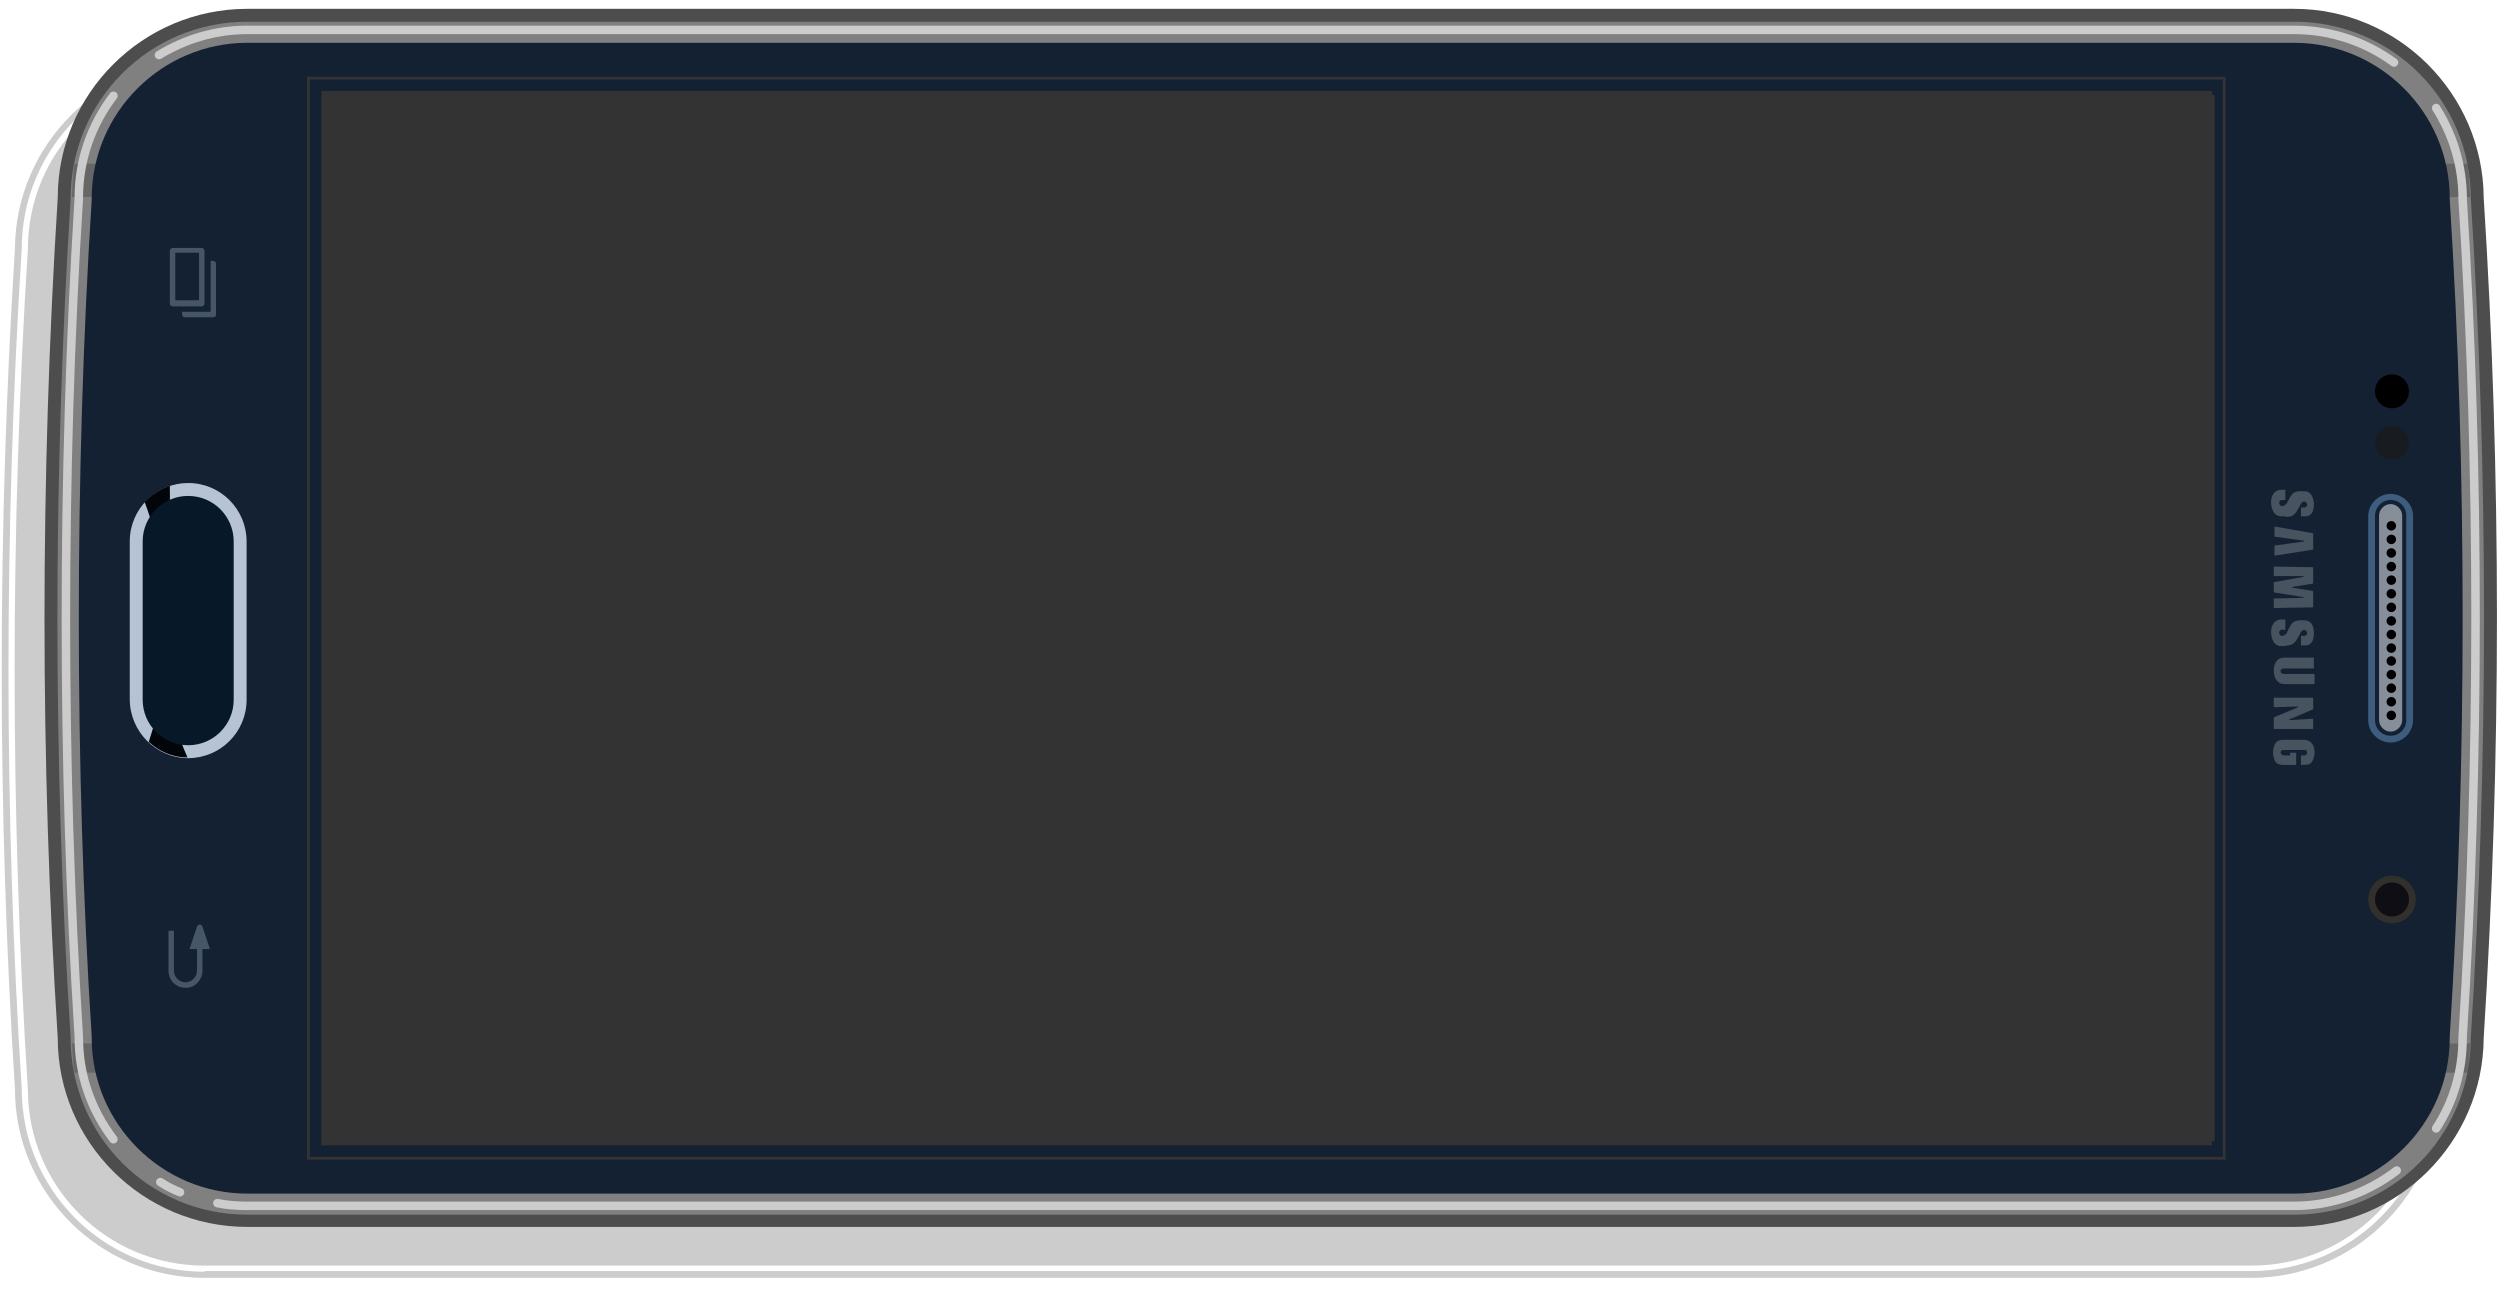
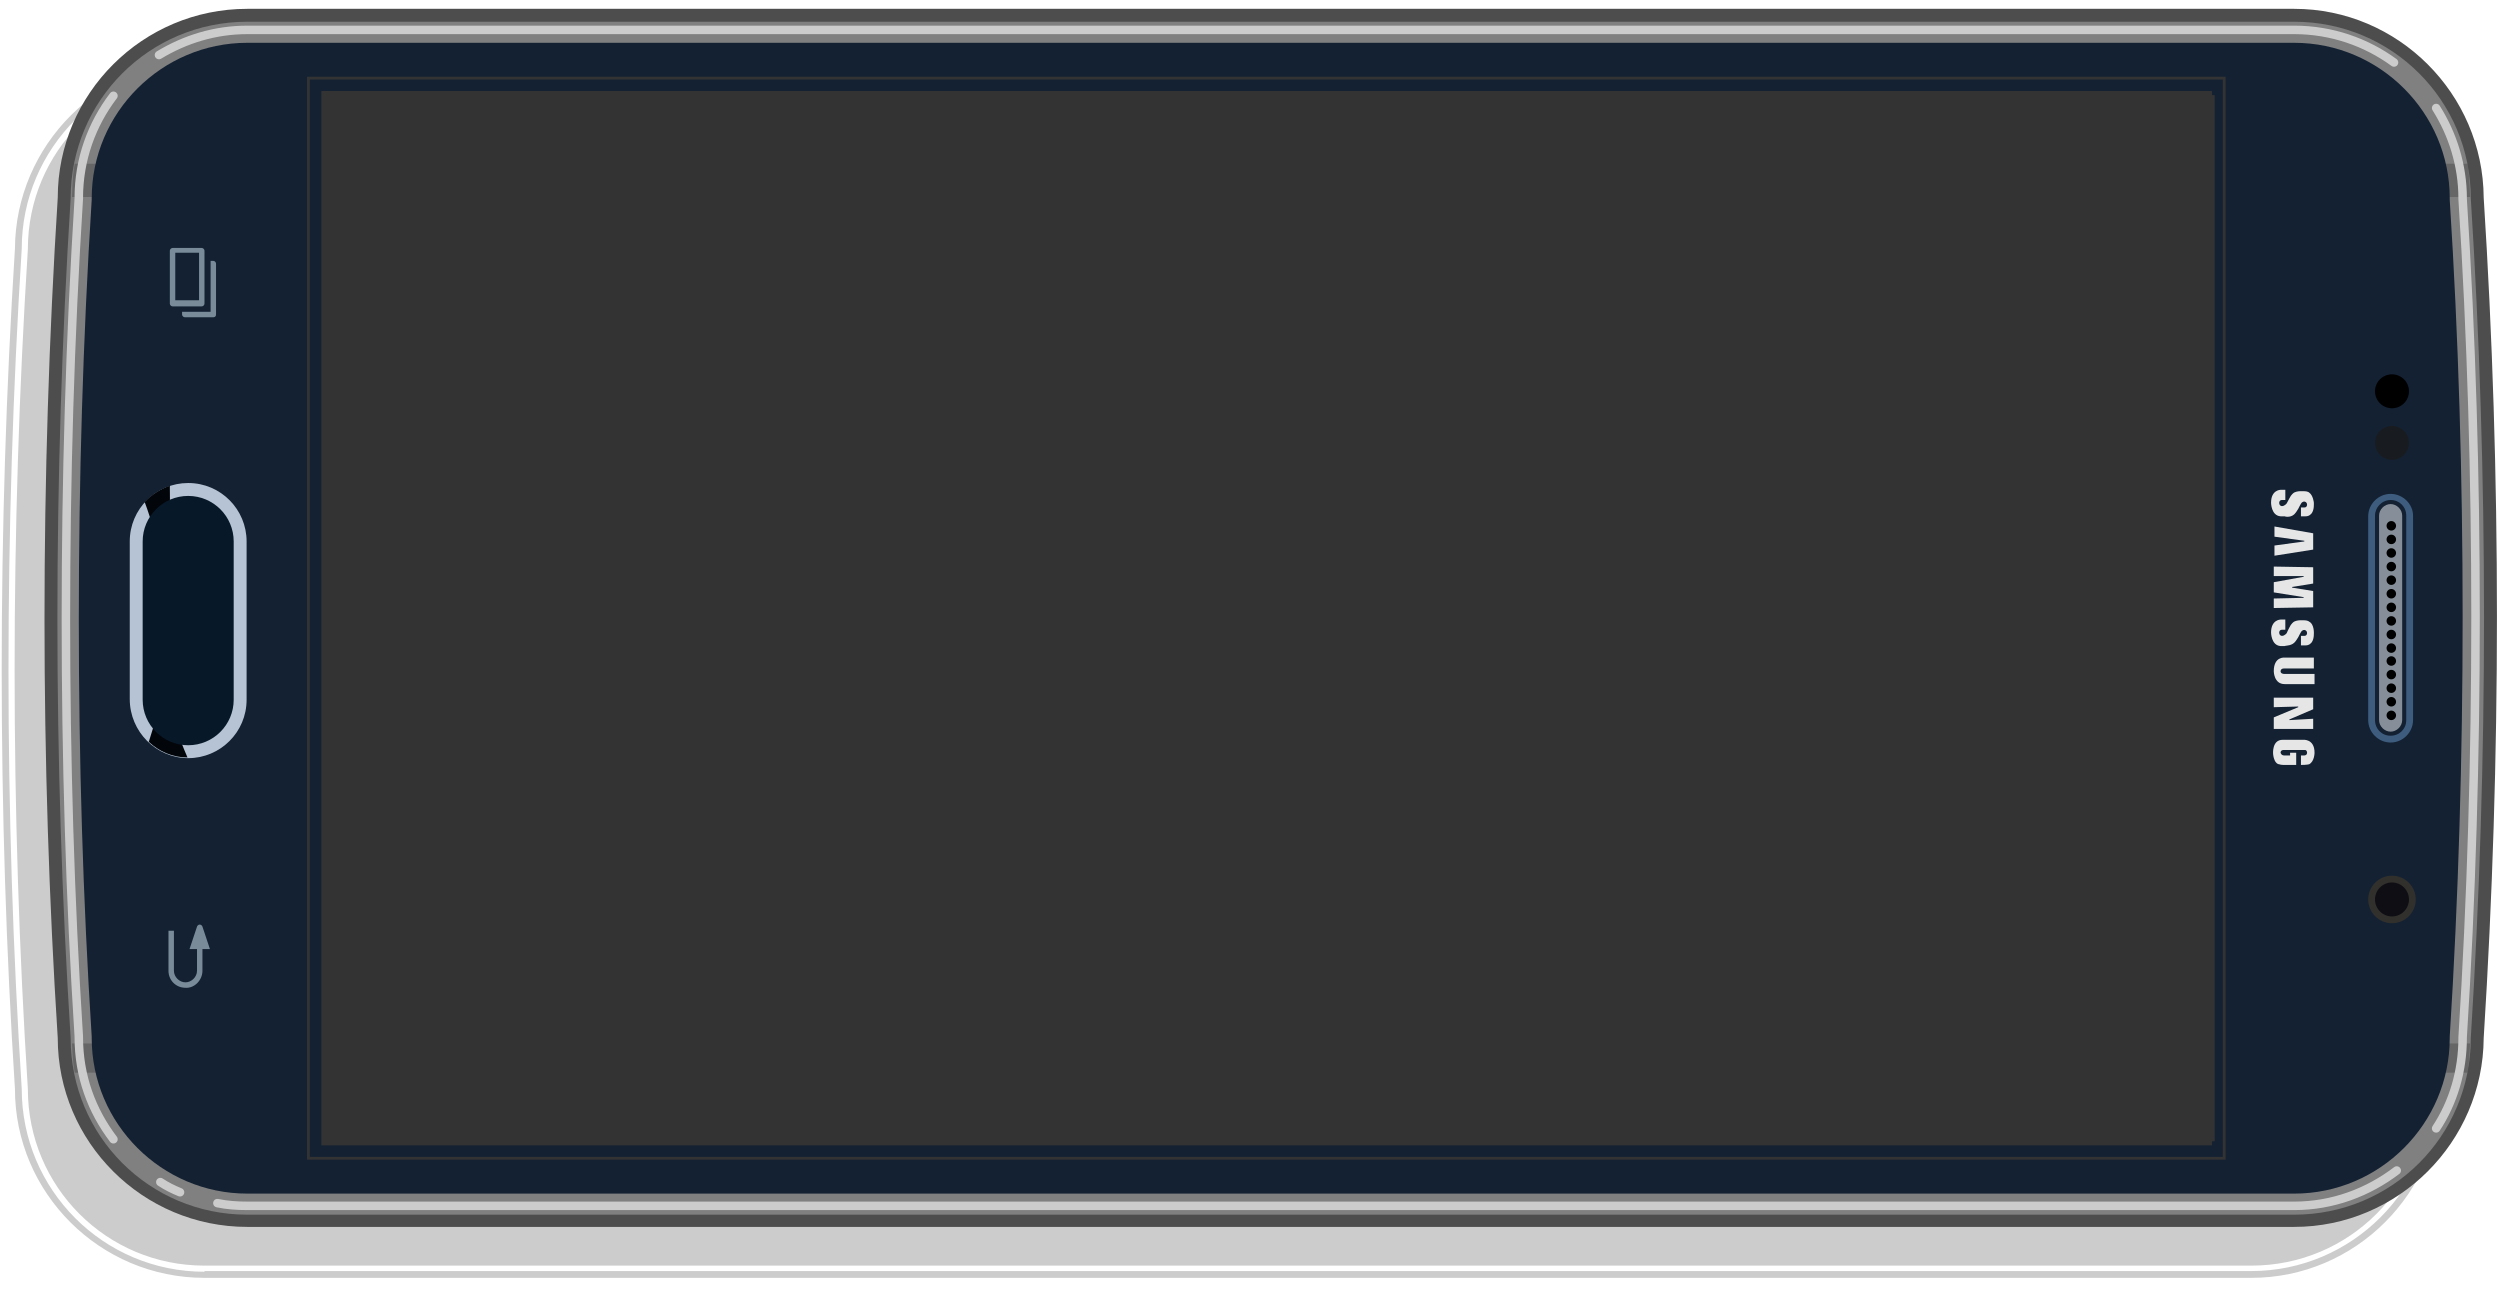
<svg xmlns="http://www.w3.org/2000/svg" viewBox="0 0 368 190" enable-background="new 0 0 368 190">
  <style type="text/css">.st0{opacity:0.2;} .st1{fill:#808080;} .st2{fill:#4D4D4D;} .st3{fill:#132133;} .st4{fill:#B6C3D4;} .st5{fill:none;stroke:#333333;stroke-width:0.413;stroke-miterlimit:10;} .st6{fill:#333333;} .st7{fill:none;stroke:#CCCCCC;stroke-width:1.25;stroke-linecap:round;stroke-miterlimit:10;} .st8{fill:none;stroke:#CCCCCC;stroke-width:1.25;stroke-linecap:round;stroke-linejoin:round;stroke-miterlimit:10;} .st9{fill:#02050A;} .st10{fill:#071829;} .st11{fill:#181C21;} .st12{fill:#31302C;} .st13{fill:#3E5D7E;} .st14{opacity:0.5;fill:#FAFEFF;} .st15{opacity:0.5;} .st16{fill:#798B99;} .st17{opacity:0.25;} .st18{fill-rule:evenodd;clip-rule:evenodd;fill:#E6E6E6;} .st19{fill:#0F0E14;}</style>
-   <g class="st0">
-     <path d="M30.1 187.2c-14.9 0-26.9-12.1-26.9-26.9-2.6-40.7-2.6-82.3 0-123.7 0-14.8 12.1-26.9 26.9-26.9h301.3c14.9 0 26.9 12.1 26.9 26.9 2.6 40.7 2.6 82.3 0 123.6 0 14.8-12.1 26.9-26.9 26.9h-301.3zM331.4 10.7c14.4 0 26 11.6 26 26 2.6 41 2.6 82.2 0 123.6 0 14.4-11.6 26-26 26h-301.3c-14.4 0-26-11.6-26-26-2.6-41-2.6-82.2 0-123.6 0-14.4 11.6-26 26-26h301.3m0-1.9h-301.3c-15.3 0-27.8 12.5-27.9 27.8-2.6 41.3-2.6 82.9 0 123.7 0 15.3 12.5 27.8 27.9 27.8h301.3c15.3 0 27.8-12.5 27.9-27.8 2.6-41.3 2.6-82.9 0-123.7 0-15.3-12.5-27.8-27.9-27.8z" />
-   </g>
+   <path d="M30.1 187.2c-14.9 0-26.9-12.1-26.9-26.9-2.6-40.7-2.6-82.3 0-123.7 0-14.8 12.1-26.9 26.9-26.9h301.3c14.9 0 26.9 12.1 26.9 26.9 2.6 40.7 2.6 82.3 0 123.6 0 14.8-12.1 26.9-26.9 26.9h-301.3zm301.3-176.5c14.4 0 26 11.6 26 26 2.6 41 2.6 82.2 0 123.6 0 14.4-11.6 26-26 26h-301.3c-14.4 0-26-11.6-26-26-2.6-41-2.6-82.2 0-123.6 0-14.4 11.6-26 26-26h301.3m0-1.9h-301.3c-15.3 0-27.8 12.5-27.9 27.8-2.6 41.3-2.6 82.9 0 123.7 0 15.3 12.5 27.8 27.9 27.8h301.3c15.3 0 27.8-12.5 27.9-27.8 2.6-41.3 2.6-82.9 0-123.7 0-15.3-12.5-27.8-27.9-27.8z" class="st0" />
  <path class="st1" d="M36.4 179.7c-14.9 0-26.9-12.1-26.9-26.9-2.6-40.7-2.6-82.3 0-123.6 0-14.8 12.1-26.9 26.9-26.9h301.3c14.9 0 26.9 12.1 26.9 26.9 2.6 40.7 2.6 82.3 0 123.6 0 14.8-12.1 26.9-26.9 26.9h-301.3z" />
  <path class="st2" d="M337.7 3.2c14.4 0 26 11.6 26 26 2.6 41 2.6 82.2 0 123.6 0 14.4-11.6 26-26 26h-301.3c-14.4 0-26-11.6-26-26-2.6-41-2.6-82.2 0-123.6 0-14.4 11.6-26 26-26h301.3m0-1.9h-301.3c-15.4 0-27.9 12.5-27.9 27.8-2.6 41.3-2.6 82.9 0 123.7 0 15.3 12.5 27.8 27.9 27.8h301.3c15.3 0 27.8-12.5 27.9-27.8 2.6-41.3 2.6-82.9 0-123.7-.1-15.3-12.6-27.8-27.9-27.8z" />
-   <g class="st0">
-     <path d="M363.6 153.6h-9v4.3h8.6c.2-1 .3-2 .4-4.3zM363.2 24.1h-8.6v4.9h9c-.1-2.9-.2-4-.4-4.9z" />
-   </g>
-   <g class="st0">
-     <path d="M10.6 153.6h9v4.3h-8.6c-.2-1-.3-2-.4-4.3zM11 24.1h8.6v4.9h-9c.1-2.9.2-4 .4-4.9z" />
-   </g>
+   <path d="M363.6 153.6h-9v4.3h8.6c.2-1 .3-2 .4-4.3zm-.4-129.5h-8.6v4.9h9c-.1-2.9-.2-4-.4-4.9zM10.6 153.6h9v4.3h-8.6c-.2-1-.3-2-.4-4.3zm.4-129.5h8.6v4.9h-9c.1-2.9.2-4 .4-4.9z" class="st0" />
  <path class="st3" d="M11.6 91.2c0-20.4.6-41.2 1.9-61.8v-.2c0-12.6 10.3-22.9 22.9-22.9h301.3c12.6 0 22.9 10.3 22.9 22.9v.2c1.3 20.3 1.9 40.9 1.9 61.4 0 20.4-.6 41.2-1.9 61.8v.2c0 12.6-10.3 22.9-22.9 22.9h-301.3c-12.6 0-22.9-10.3-22.9-22.9v-.2c-1.3-20.3-1.9-41-1.9-61.4z" />
  <path class="st4" d="M19.1 102.9v-23.2c0-4.8 3.9-8.6 8.6-8.6 4.8 0 8.6 3.9 8.6 8.6v23.3c0 4.8-3.9 8.6-8.6 8.6-4.7 0-8.6-3.9-8.6-8.7z" />
  <path class="st5" d="M45.4 11.5h282v159h-282z" />
  <path class="st6" d="M47.3 13.4h278.3v155.2h-278.3z" />
-   <path class="st7" d="M23.4 8.1c3.8-2.3 8.2-3.7 13-3.7h301.3c5.5 0 10.6 1.8 14.7 4.8M16.7 167.7c-3.2-4.2-5.1-9.3-5.1-15v-.1c-1.3-20.3-1.9-41-1.9-61.5s.6-41.3 1.9-61.9v-.1c0-5.6 1.9-10.8 5.1-15M26.5 175.5c-1-.4-2-.9-2.9-1.5M352.8 172.3c-4.2 3.2-9.4 5.2-15.1 5.2h-301.3c-1.5 0-3-.1-4.4-.4" />
+   <path class="st7" d="M23.4 8.1c3.8-2.3 8.2-3.7 13-3.7h301.3c5.5 0 10.6 1.8 14.7 4.8m-335.7 158.5c-3.2-4.2-5.1-9.3-5.1-15v-.1c-1.3-20.3-1.9-41-1.9-61.5s.6-41.3 1.9-61.9v-.1c0-5.6 1.9-10.8 5.1-15m9.8 161.4c-1-.4-2-.9-2.9-1.5m329.2-1.7c-4.2 3.2-9.4 5.2-15.1 5.2h-301.3c-1.5 0-3-.1-4.4-.4" />
  <path class="st8" d="M358.6 15.9c2.4 3.8 3.9 8.4 3.9 13.3v.1c1.3 20.3 1.9 41 1.9 61.5s-.6 41.3-1.9 61.9v.1c0 4.9-1.4 9.5-3.9 13.3" />
  <path class="st9" d="M23.4 103.9s-.6 2.6-1.5 5.3c1.5 1.4 3.5 2.3 5.7 2.3-1.3-3-2.6-6.5-2.5-8.8.1-4.6 0-25.9 0-25.9s-.1-2.4-.1-5.3c-1.4.5-2.7 1.3-3.7 2.4 1 2.7 2.1 6.3 2.1 9.8v20.2z" />
  <path class="st10" d="M21 79.7c0-3.7 3-6.7 6.7-6.7s6.7 3 6.7 6.7v23.3c0 3.7-3 6.7-6.7 6.7s-6.7-3-6.7-6.7v-23.3z" />
  <circle cx="352.1" cy="57.6" r="2.5" />
  <circle class="st11" cx="352.1" cy="65.2" r="2.5" />
  <circle class="st12" cx="352.1" cy="132.4" r="3.5" />
  <path class="st13" d="M351.9 73.6c1.3 0 2.3 1 2.3 2.3v30.1c0 1.3-1 2.3-2.3 2.3-1.3 0-2.3-1-2.3-2.3v-30.1c0-1.2 1-2.3 2.3-2.3m0-.9c-1.8 0-3.3 1.5-3.3 3.3v30c0 1.8 1.5 3.3 3.3 3.3 1.8 0 3.3-1.5 3.3-3.3v-30.1c0-1.7-1.5-3.2-3.3-3.2z" />
  <path class="st14" d="M350.2 106v-30.1c0-.9.8-1.7 1.7-1.7.9 0 1.7.8 1.7 1.7v30.1c0 .9-.8 1.7-1.7 1.7-.9 0-1.7-.8-1.7-1.7z" />
  <circle cx="352" cy="77.4" r=".7" />
  <circle cx="352" cy="79.4" r=".7" />
  <circle cx="352" cy="81.4" r=".7" />
  <circle cx="352" cy="83.4" r=".7" />
  <circle cx="352" cy="85.4" r=".7" />
  <circle cx="352" cy="87.4" r=".7" />
  <circle cx="352" cy="89.4" r=".7" />
  <circle cx="352" cy="91.4" r=".7" />
  <circle cx="352" cy="93.4" r=".7" />
  <circle cx="352" cy="95.4" r=".7" />
  <circle cx="352" cy="97.3" r=".7" />
  <circle cx="352" cy="99.3" r=".7" />
  <circle cx="352" cy="101.3" r=".7" />
  <circle cx="352" cy="103.3" r=".7" />
  <circle cx="352" cy="105.3" r=".7" />
-   <g class="st15">
-     <path class="st16" d="M30.1 44.7v-7.8c0-.2-.2-.4-.4-.4h-4.3c-.2 0-.4.2-.4.4v7.8c0 .2.2.4.4.4h4.3c.2 0 .4-.2.4-.4zm-1.4-.5h-2.9v-7h3.5v7h-.6zM31.8 46.3v-7.5c0-.2-.2-.4-.4-.4h-.4v7.5h-4.2v.4c0 .2.2.4.4.4h4.2c.2 0 .4-.1.4-.4zM29.8 142.9v-3.2h1.1l-1.1-3.3s-.1-.3-.4-.3c-.3 0-.4.3-.4.3l-1.1 3.3h1.1v3.2c0 .9-.8 1.7-1.7 1.7-.9 0-1.7-.8-1.7-1.7v-5.9h-.8v5.9c0 1.4 1.1 2.5 2.5 2.5 1.3.1 2.5-1.1 2.5-2.5z" />
-   </g>
-   <g class="st17">
-     <path class="st18" d="M337.9 94.4s.3-.4.4-.6c0 0 .4-.8.5-.9 0 0 .3-.3.6-.1 0 0 .2.1.2.4 0 0 0 .4-.4.4h-.5v1.4h.7s1.2.1 1.2-1.7c0 0 .1-1.4-.7-1.8 0 0-.2-.2-.8-.2h-.5s-.5 0-.9.2c0 0-.2.1-.5.5 0 0-.4.7-.6 1.2 0 0-.3.4-.7.4 0 0-.4 0-.4-.5 0 0 0-.4.4-.4h.5v-1.5h-.7s-1.4 0-1.4 1.9c0 0 0 1.9 1.4 2h.6c.2-.1 1.1 0 1.6-.7zM340.5 87l-3.1-.5v-.1l3.1-.5v-2.4l-5.8-.1v1.4h4.4v.1l-4.4.8v1.5l4.4.7v.1l-4.4.1v1.4l5.8-.1v-2.4zM340.5 78.5l-5.7-1v1.5l4.4.6v.1l-4.4.6v1.5l5.7-.9v-2.4zM338 110.8h-.9v.4h-.9c-.4 0-.5-.4-.5-.4 0-.4.4-.4.4-.4h3.2c.3 0 .3.4.3.4 0 .4-.4.4-.4.4h-.5v1.4c.9 0 1.2-.1 1.2-.1.8-.4.8-1.7.8-1.7 0-2.1-1.7-1.9-1.7-1.9h-3c-1.6 0-1.4 2.1-1.4 2.1.1.9.4 1.2.4 1.2.2.3.5.3.5.3.2.1.7.1.7.1h1.8v-1.8zM337 106v-.1l3.5-1.5v-1.7h-5.8v1.4l3.6-.1v.1l-3.6 1.5v1.7h5.8v-1.5l-3.5.2zM336.2 99.2s-.5 0-.5-.4c0 0 0-.4.5-.4h4.4v-1.6h-4.3s-1.6-.2-1.6 2c0 0 0 1.9 1.6 1.9h4.4v-1.5h-4.5zM337.9 75.5s.3-.4.4-.6c0 0 .4-.8.5-.9 0 0 .3-.3.6-.1 0 0 .2.1.2.4 0 0 0 .4-.4.4h-.5v1.3h.7s1.2.1 1.2-1.7v-.3s-.1-1.1-.7-1.5c0 0-.2-.2-.8-.2h-.5s-.5 0-.9.2c0 0-.2.1-.5.5 0 0-.4.7-.6 1.1 0 0-.3.4-.7.4 0 0-.4 0-.4-.5 0 0 0-.4.4-.4h.5v-1.5h-.7s-1.4 0-1.4 1.9c0 0 0 1.9 1.4 2h.6c.2.1 1.1.2 1.6-.5z" />
-   </g>
+   <path class="st16" d="M30.1 44.7v-7.8c0-.2-.2-.4-.4-.4h-4.3c-.2 0-.4.2-.4.4v7.8c0 .2.2.4.4.4h4.3c.2 0 .4-.2.4-.4zm-1.4-.5h-2.9v-7h3.5v7h-.6zm3.1 2.1v-7.5c0-.2-.2-.4-.4-.4h-.4v7.5h-4.2v.4c0 .2.2.4.4.4h4.2c.2 0 .4-.1.4-.4zm-2 96.6v-3.2h1.1l-1.1-3.3s-.1-.3-.4-.3c-.3 0-.4.3-.4.3l-1.1 3.3h1.1v3.2c0 .9-.8 1.7-1.7 1.7-.9 0-1.7-.8-1.7-1.7v-5.9h-.8v5.9c0 1.4 1.1 2.5 2.5 2.5 1.3.1 2.5-1.1 2.5-2.5z" />
+   <path class="st18" d="M337.9 94.4s.3-.4.4-.6c0 0 .4-.8.5-.9 0 0 .3-.3.6-.1 0 0 .2.1.2.4 0 0 0 .4-.4.4h-.5v1.4h.7s1.2.1 1.2-1.7c0 0 .1-1.4-.7-1.8 0 0-.2-.2-.8-.2h-.5s-.5 0-.9.2c0 0-.2.1-.5.5 0 0-.4.7-.6 1.2 0 0-.3.4-.7.4 0 0-.4 0-.4-.5 0 0 0-.4.4-.4h.5v-1.5h-.7s-1.4 0-1.4 1.9c0 0 0 1.9 1.4 2h.6c.2-.1 1.1 0 1.6-.7zm2.6-7.4l-3.1-.5v-.1l3.1-.5v-2.4l-5.8-.1v1.4h4.4v.1l-4.4.8v1.5l4.4.7v.1l-4.4.1v1.4l5.8-.1v-2.4zm0-8.5l-5.7-1v1.5l4.4.6v.1l-4.4.6v1.5l5.7-.9v-2.4zm-2.5 32.3h-.9v.4h-.9c-.4 0-.5-.4-.5-.4 0-.4.4-.4.4-.4h3.2c.3 0 .3.4.3.4 0 .4-.4.4-.4.4h-.5v1.4c.9 0 1.2-.1 1.2-.1.8-.4.8-1.7.8-1.7 0-2.1-1.7-1.9-1.7-1.9h-3c-1.6 0-1.4 2.1-1.4 2.1.1.9.4 1.2.4 1.2.2.3.5.3.5.3.2.1.7.1.7.1h1.8v-1.8zm-1-4.8v-.1l3.5-1.5v-1.7h-5.8v1.4l3.6-.1v.1l-3.6 1.5v1.7h5.8v-1.5l-3.5.2zm-.8-6.8s-.5 0-.5-.4c0 0 0-.4.5-.4h4.4v-1.6h-4.3s-1.6-.2-1.6 2c0 0 0 1.9 1.6 1.9h4.4v-1.5h-4.5zm1.7-23.7s.3-.4.4-.6c0 0 .4-.8.5-.9 0 0 .3-.3.6-.1 0 0 .2.1.2.4 0 0 0 .4-.4.4h-.5v1.3h.7s1.2.1 1.2-1.7v-.3s-.1-1.1-.7-1.5c0 0-.2-.2-.8-.2h-.5s-.5 0-.9.2c0 0-.2.1-.5.5 0 0-.4.7-.6 1.1 0 0-.3.4-.7.4 0 0-.4 0-.4-.5 0 0 0-.4.4-.4h.5v-1.5h-.7s-1.4 0-1.4 1.9c0 0 0 1.9 1.4 2h.6c.2.1 1.1.2 1.6-.5z" />
  <circle class="st19" cx="352.1" cy="132.4" r="2.5" />
  <path id="Content" class="st6" d="M48 14h278v154h-278z" />
</svg>
